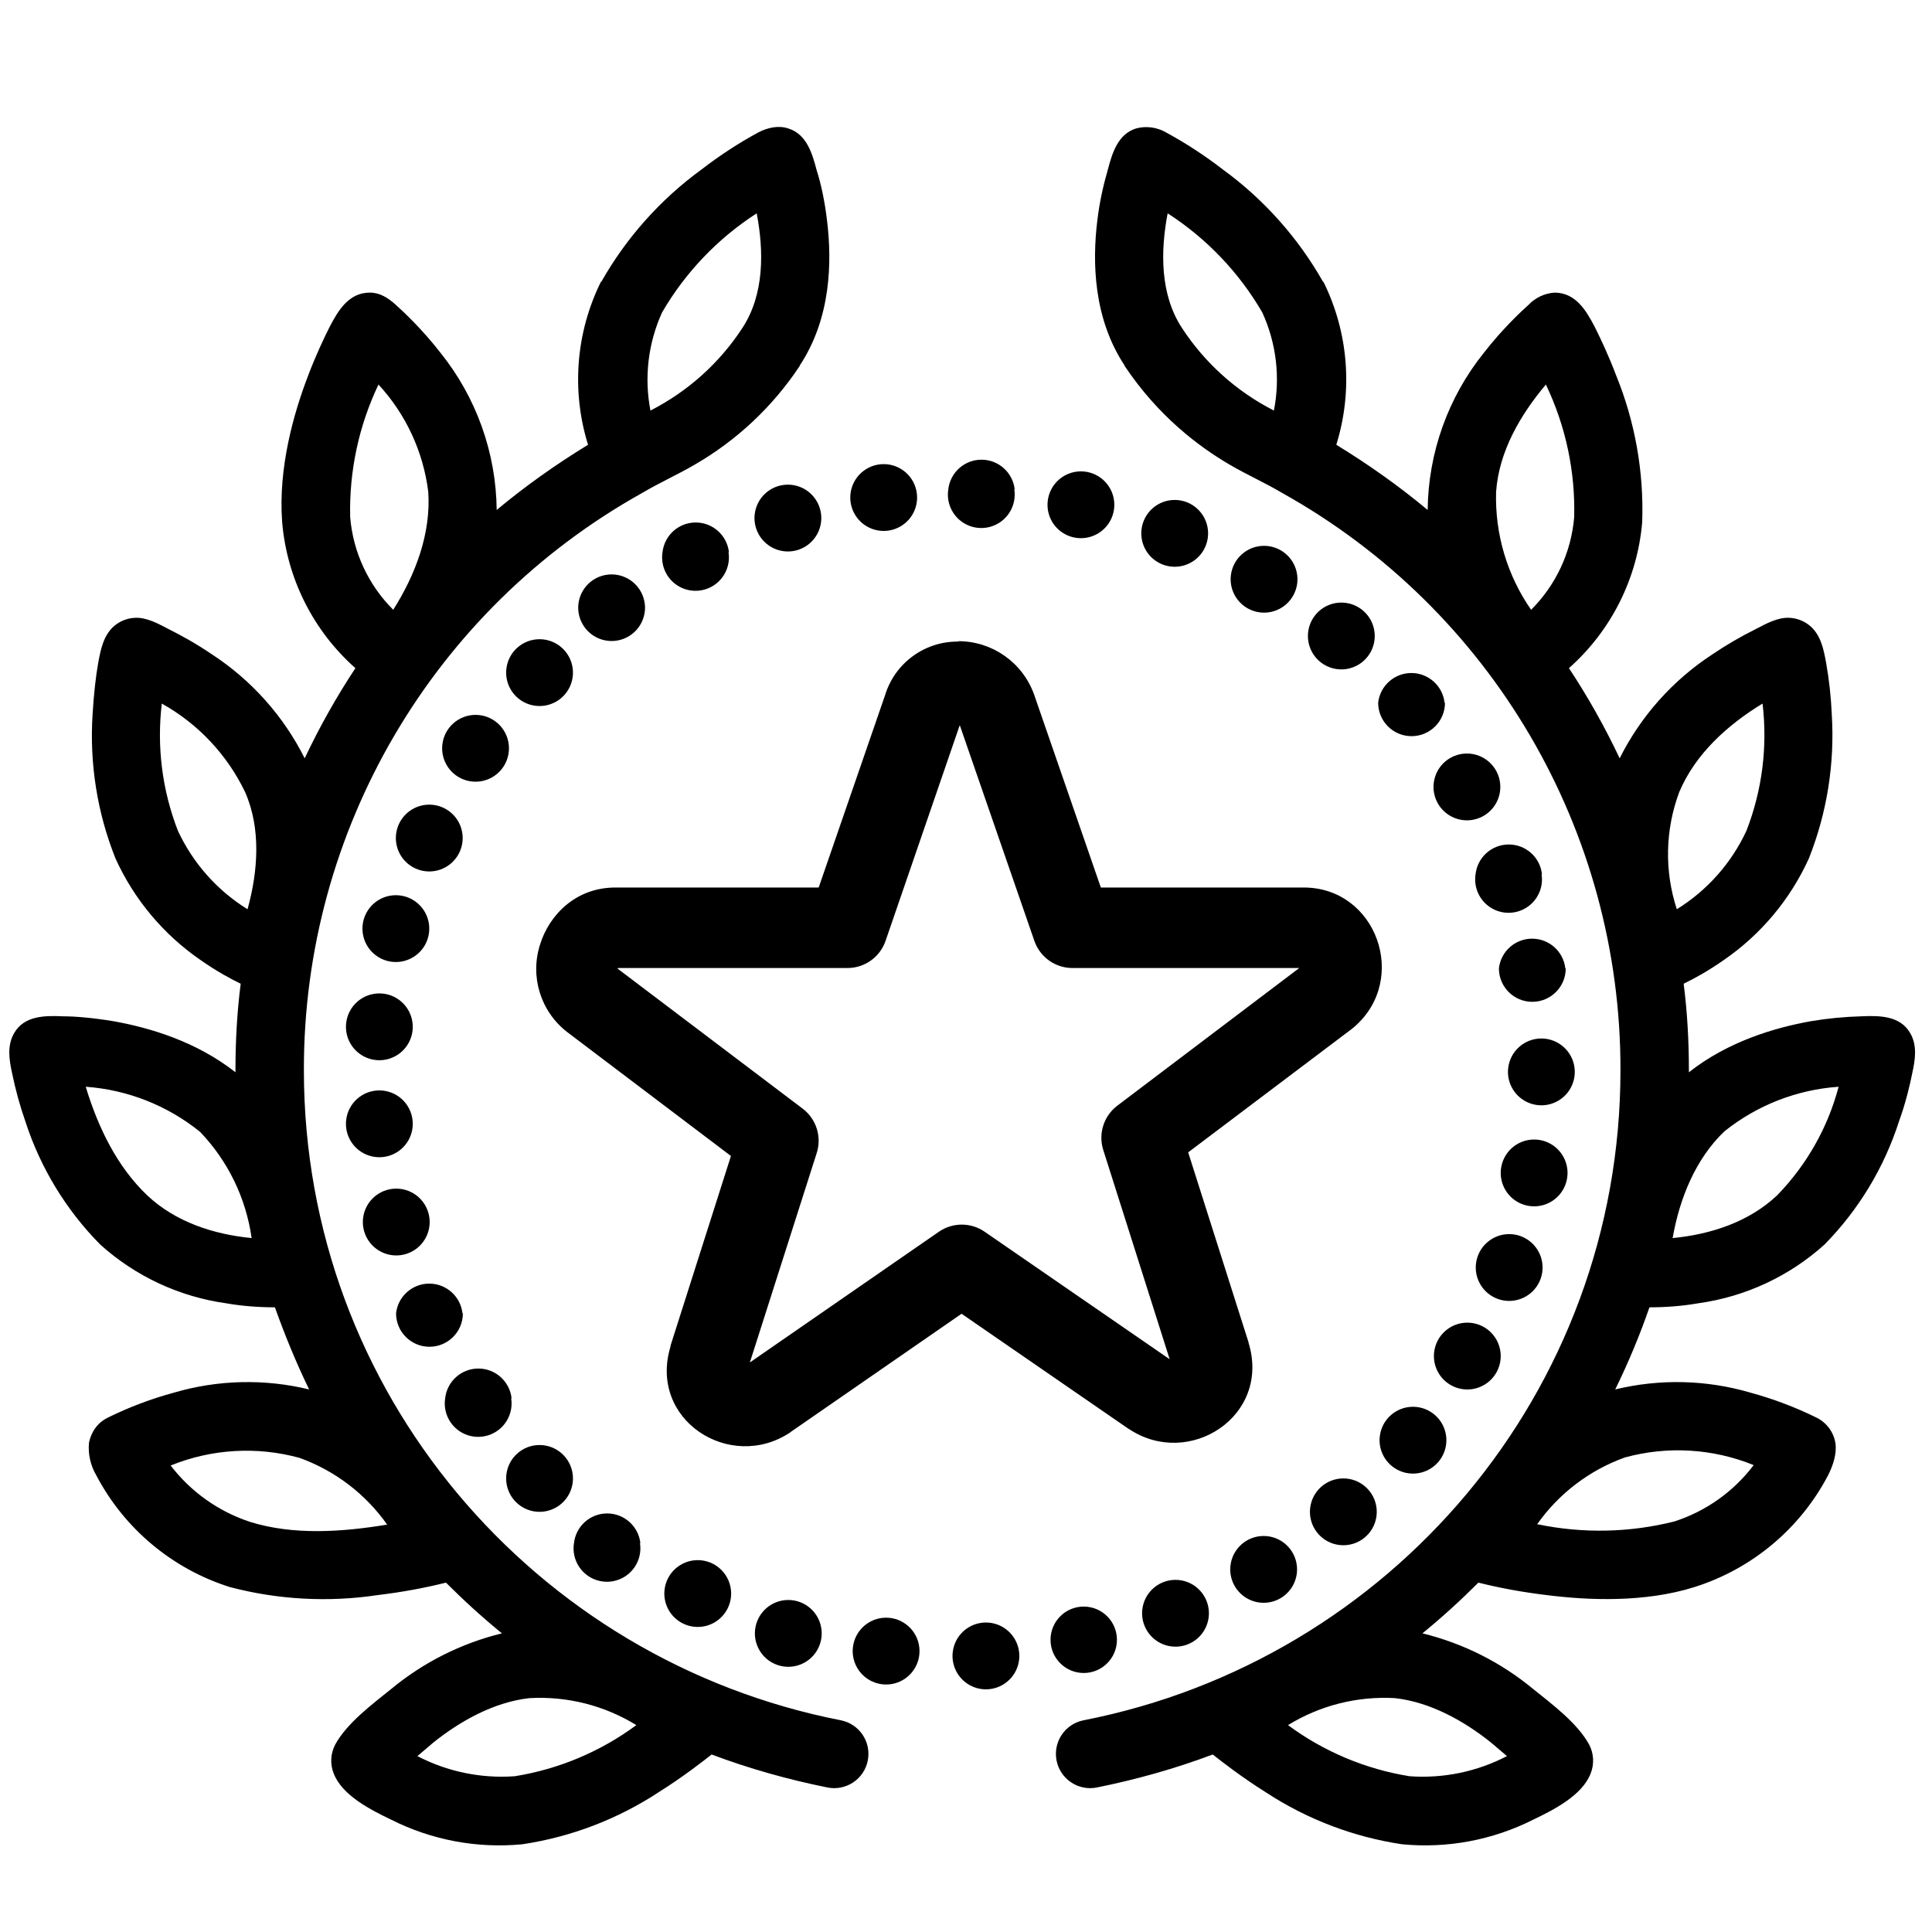
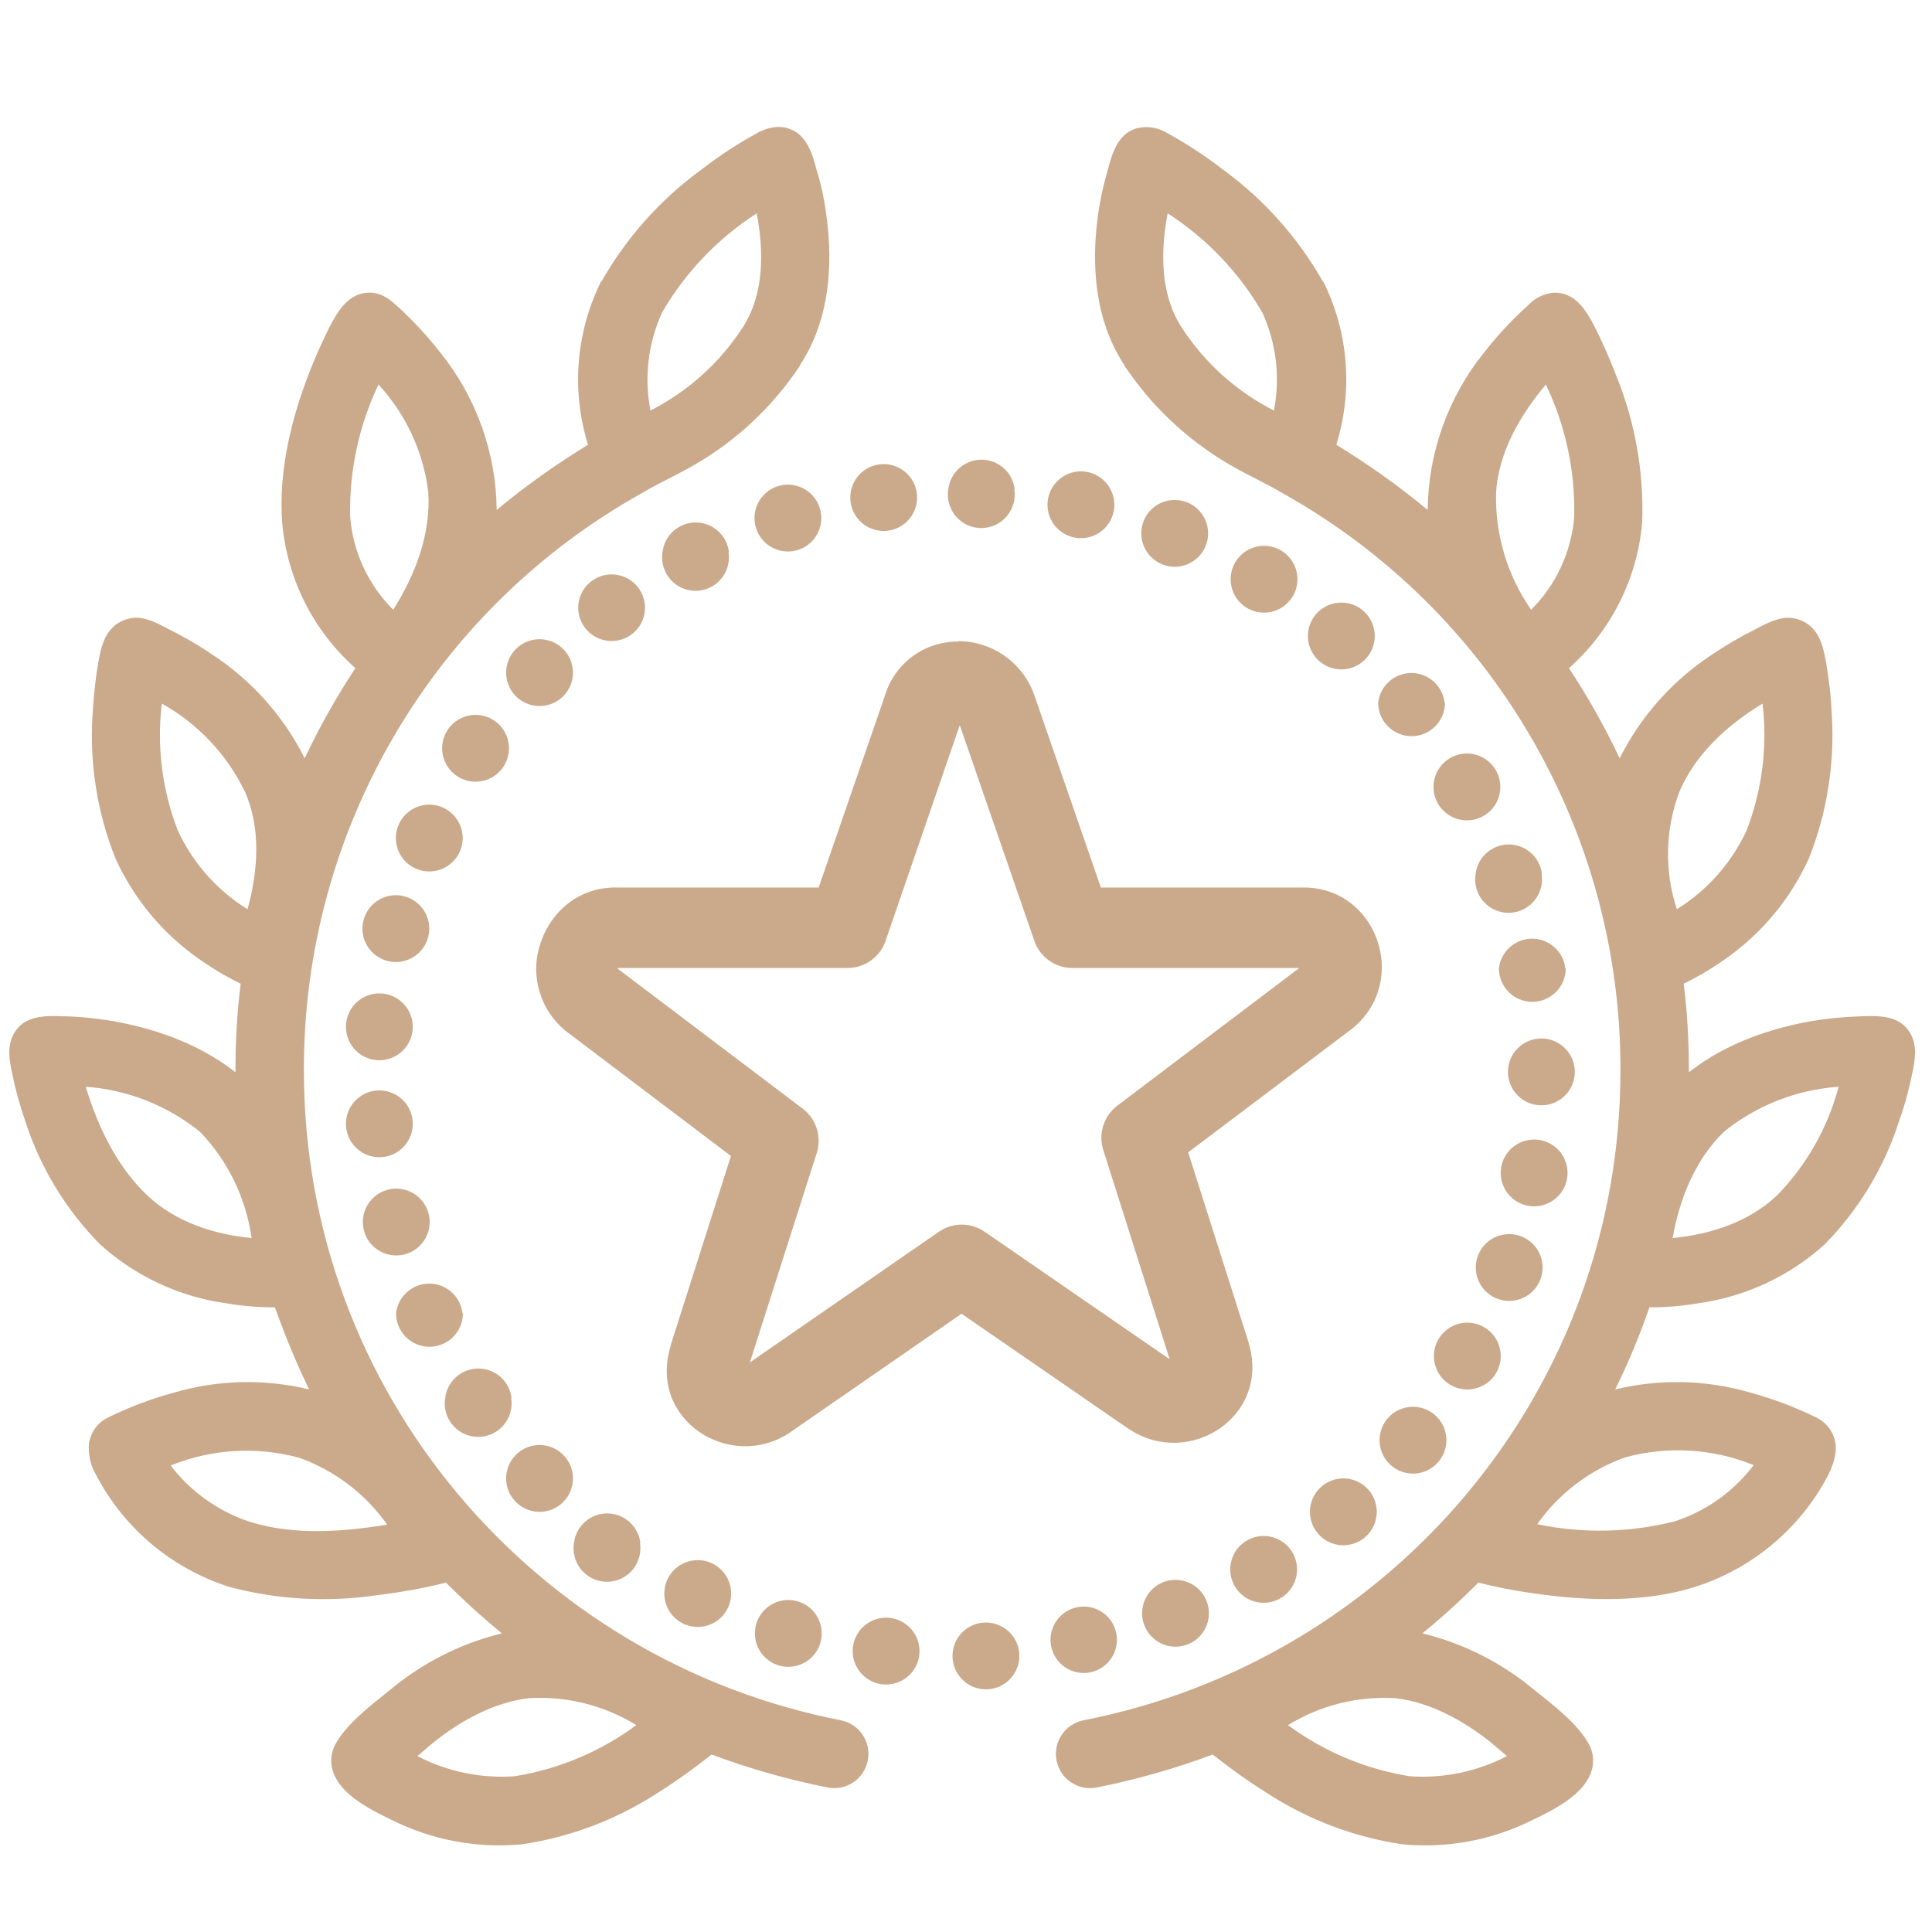
<svg aria-hidden="true" class="fc-gold svg-spot spotAward" width="48" height="48" viewBox="0 0 48 48">
-   <path fill="bronze" d="M32.87 7a8.85 8.85 0 0 0-2.49-2.79 10.5 10.5 0 0 0-1.41-.92.98.98 0 0 0-.74-.1c-.46.14-.6.62-.71 1.04-.09.31-.2.75-.26 1.27-.12 1-.1 2.4.68 3.58v.01c.83 1.24 1.83 2 2.62 2.46.43.25.88.45 1.3.7a16.38 16.38 0 0 1 8.4 14.34c0 8-5.72 14.66-13.34 16.15a.85.85 0 0 0 .33 1.67c.99-.2 1.95-.47 2.88-.82.23.18.7.55 1.32.94a8.46 8.46 0 0 0 3.38 1.29 5.96 5.96 0 0 0 3.26-.61c.5-.24 1.22-.6 1.43-1.15a.86.86 0 0 0-.04-.72c-.29-.53-.92-1-1.38-1.37a6.88 6.88 0 0 0-2.76-1.39c.49-.4.95-.82 1.39-1.26.56.14 1.12.24 1.7.31 1.03.13 2.43.19 3.67-.2a5.68 5.68 0 0 0 3.32-2.78c.12-.24.22-.53.18-.8a.86.86 0 0 0-.47-.63 9.14 9.14 0 0 0-1.64-.62 6.5 6.5 0 0 0-3.36-.08 18 18 0 0 0 .85-2.04c.4 0 .81-.03 1.21-.1a5.89 5.89 0 0 0 3.14-1.46 7.74 7.74 0 0 0 1.85-3.06c.17-.47.27-.9.33-1.2.07-.32.13-.68-.05-.99-.25-.44-.77-.44-1.22-.42a9.1 9.1 0 0 0-1.24.12c-.9.16-2.06.5-3.04 1.27v-.05c0-.73-.04-1.45-.13-2.15.25-.12.6-.31 1-.59a6.15 6.15 0 0 0 2.11-2.52 8.3 8.3 0 0 0 .57-3.58 9.7 9.7 0 0 0-.14-1.28c-.06-.33-.13-.69-.4-.92a.86.86 0 0 0-.5-.2c-.3-.02-.6.15-.85.28a9.3 9.3 0 0 0-1.08.63 6.63 6.63 0 0 0-2.3 2.58 18 18 0 0 0-1.26-2.24 5.46 5.46 0 0 0 1.82-3.63 8.85 8.85 0 0 0-.65-3.65c-.19-.5-.38-.9-.53-1.2-.21-.4-.47-.85-1-.85a.98.98 0 0 0-.64.3c-.2.18-.65.6-1.11 1.19a6.34 6.34 0 0 0-1.4 3.91c-.72-.6-1.47-1.13-2.27-1.62A5.47 5.47 0 0 0 32.88 7h-.01Zm-3.86-1.7a7.29 7.29 0 0 1 2.35 2.46 4 4 0 0 1 .29 2.44 5.96 5.96 0 0 1-2.29-2.06c-.54-.83-.53-1.9-.35-2.84Zm12.55 25.44c.17-.96.56-1.94 1.28-2.63A5.1 5.1 0 0 1 45.68 27a6.1 6.1 0 0 1-1.53 2.7c-.7.66-1.65.97-2.6 1.06Zm-3.37 7.13a4.55 4.55 0 0 1 2.18-1.66 5 5 0 0 1 3.2.19 4.02 4.02 0 0 1-1.97 1.4 7.6 7.6 0 0 1-3.4.07ZM32 42.86a4.57 4.57 0 0 1 2.66-.67c.89.1 1.73.58 2.38 1.1l.4.34a4.54 4.54 0 0 1-2.42.5A6.93 6.93 0 0 1 32 42.86Zm6.41-33.3a7.2 7.2 0 0 1 .7 3.29 3.68 3.68 0 0 1-1.07 2.3 4.88 4.88 0 0 1-.87-2.93c.07-1 .6-1.91 1.24-2.67Zm5.38 7.92a6.57 6.57 0 0 1-.4 3.16 4.55 4.55 0 0 1-1.73 1.95 4.4 4.4 0 0 1 .06-2.91c.4-.95 1.2-1.67 2.07-2.2Zm-19.95.55L22 23.38a1 1 0 0 1-.94.67h-5.71v.02l4.6 3.48a1 1 0 0 1 .34 1.1l-1.66 5.2 4.7-3.25a1 1 0 0 1 1.13 0l4.6 3.17-1.65-5.2a1 1 0 0 1 .35-1.1l4.52-3.42h-5.64a1 1 0 0 1-.94-.67l-1.85-5.35Zm-.03-2.1a2 2 0 0 1 1.88 1.32l1.66 4.8h5.04c1.81 0 2.62 2.28 1.26 3.46l-.06.05-4.07 3.07 1.5 4.72v.01c.56 1.83-1.48 3.13-2.96 2.15l-.02-.01-4.15-2.86-4.25 2.94-.01.01c-1.49.99-3.53-.31-2.97-2.14v-.02l1.5-4.71-4.07-3.08a1.98 1.98 0 0 1-.67-2.18c.22-.71.87-1.41 1.87-1.41h5.05l1.65-4.78a1.88 1.88 0 0 1 1.82-1.33Zm-9.58 20.71a.83.83 0 1 1-1.65 0 .83.83 0 0 1 1.65 0Zm-1.53-1.9a.83.83 0 1 1-1.64 0 .83.83 0 0 1 1.65 0Zm-1.2-2.11a.83.83 0 1 1-1.66 0 .83.83 0 0 1 1.65 0Zm-.83-2.36a.83.83 0 1 1-1.65 0 .83.83 0 0 1 1.65 0Zm-.42-2.44a.83.83 0 1 1-1.65 0 .83.83 0 0 1 1.65 0Zm0-2.41a.83.83 0 1 1-1.65 0 .83.83 0 0 1 1.65 0Zm.41-2.44a.83.83 0 1 1-1.65 0 .83.83 0 0 1 1.65 0Zm.83-2.25a.83.83 0 1 1-1.65 0 .83.83 0 0 1 1.65 0Zm1.15-2.23a.83.83 0 1 1-1.65 0 .83.83 0 0 1 1.65 0Zm1.59-1.88a.83.83 0 1 1-1.65 0 .83.83 0 0 1 1.65 0ZM16.02 15a.83.83 0 1 1-1.65.01.83.83 0 0 1 1.65 0Zm2.08-1.28a.83.83 0 1 1-1.64 0 .83.83 0 0 1 1.65 0Zm2.3-.94a.83.83 0 1 1-1.65 0 .83.83 0 0 1 1.65 0Zm2.38-.51a.83.83 0 1 1-1.65 0 .83.83 0 0 1 1.65 0Zm2.42-.11a.83.83 0 1 1-1.64 0 .83.83 0 0 1 1.65 0Zm2.48.29a.83.83 0 1 1-1.65 0 .83.83 0 0 1 1.65 0Zm2.33.71a.83.83 0 1 1-1.65 0 .83.83 0 0 1 1.65 0Zm2.22 1.14a.83.83 0 1 1-1.65 0 .83.83 0 0 1 1.65 0Zm1.92 1.41a.83.83 0 1 1-1.65 0 .83.83 0 0 1 1.65 0Zm1.75 1.75a.83.83 0 1 1-1.66 0 .83.83 0 0 1 1.65 0Zm1.37 2a.83.83 0 1 1-1.65 0 .83.83 0 0 1 1.65 0Zm1.03 2.26a.83.83 0 1 1-1.64 0 .83.83 0 0 1 1.65 0Zm.6 2.34a.83.83 0 1 1-1.66 0 .83.83 0 0 1 1.65 0Zm.22 2.48a.83.83 0 1 1-1.65 0 .83.83 0 0 1 1.65 0Zm-.18 2.51a.83.83 0 1 1-1.65 0 .83.83 0 0 1 1.65 0Zm-.62 2.35a.83.83 0 1 1-1.65 0 .83.83 0 0 1 1.65 0Zm-1.04 2.2a.83.83 0 1 1-1.65 0 .83.83 0 0 1 1.65 0Zm-1.35 2.09a.83.83 0 1 1-1.65 0 .83.83 0 0 1 1.65 0Zm-1.73 1.78a.83.83 0 1 1-1.65 0 .83.83 0 0 1 1.65 0Zm-1.98 1.43a.83.83 0 1 1-1.65 0 .83.83 0 0 1 1.65 0Zm-2.19 1.09a.83.83 0 1 1-1.65 0 .83.83 0 0 1 1.65 0Zm-2.28.75a.82.82 0 1 1-1.65 0 .82.82 0 0 1 1.65 0Zm-2.43.31a.83.83 0 1 1-1.65 0 .83.83 0 0 1 1.65 0Zm-2.48-.12a.83.83 0 1 1-1.65 0 .83.83 0 0 1 1.65 0Zm-2.43-.44a.83.83 0 1 1-1.65 0 .83.83 0 0 1 1.65 0Zm-2.25-.99a.83.83 0 1 1-1.65 0 .83.83 0 0 1 1.65 0Zm-2.26-1.16a.83.83 0 1 1-1.64 0 .83.83 0 0 1 1.65 0ZM14.94 7a8.85 8.85 0 0 1 2.49-2.79 10.5 10.5 0 0 1 1.41-.92c.23-.12.5-.18.74-.1.46.14.6.62.71 1.04.1.31.2.75.26 1.27.12 1 .1 2.4-.68 3.58v.01a7.82 7.82 0 0 1-2.62 2.46c-.43.25-.88.45-1.3.7a16.38 16.38 0 0 0-8.4 14.34c0 8 5.73 14.66 13.34 16.15a.85.85 0 0 1-.33 1.67c-.99-.2-1.95-.47-2.88-.82-.23.18-.7.55-1.32.94a8.46 8.46 0 0 1-3.38 1.29 5.96 5.96 0 0 1-3.26-.61c-.5-.24-1.22-.6-1.43-1.15a.86.86 0 0 1 .04-.72c.29-.53.92-1 1.38-1.37a6.88 6.88 0 0 1 2.76-1.39c-.49-.4-.95-.82-1.39-1.26-.56.14-1.12.24-1.7.31a9.12 9.12 0 0 1-3.67-.2 5.68 5.68 0 0 1-3.32-2.78 1.35 1.35 0 0 1-.18-.8c.02-.1.1-.45.47-.63a9.13 9.13 0 0 1 1.64-.62 6.5 6.5 0 0 1 3.36-.08c-.32-.66-.6-1.34-.85-2.04-.4 0-.81-.03-1.21-.1a5.89 5.89 0 0 1-3.13-1.46 7.74 7.74 0 0 1-1.86-3.06 9.2 9.2 0 0 1-.33-1.2c-.07-.32-.13-.68.05-.99.25-.44.77-.44 1.22-.42.31 0 .75.04 1.24.12.9.16 2.06.5 3.04 1.27v-.05c0-.73.04-1.45.13-2.15-.25-.12-.6-.31-1-.59a6.15 6.15 0 0 1-2.11-2.52 8.22 8.22 0 0 1-.57-3.58c.03-.5.08-.95.14-1.28.06-.33.13-.69.4-.92a.86.86 0 0 1 .5-.2c.3-.02.6.15.85.28.28.14.67.35 1.08.63a6.63 6.63 0 0 1 2.3 2.58 18 18 0 0 1 1.26-2.24 5.46 5.46 0 0 1-1.82-3.63c-.1-1.34.28-2.69.65-3.65.19-.5.38-.9.53-1.2.21-.4.47-.85 1-.85.25 0 .45.13.64.3.2.18.65.6 1.11 1.19a6.34 6.34 0 0 1 1.4 3.91c.72-.6 1.47-1.13 2.27-1.62A5.47 5.47 0 0 1 14.93 7h.01Zm3.86-1.7a7.29 7.29 0 0 0-2.35 2.46 4.04 4.04 0 0 0-.29 2.44 5.96 5.96 0 0 0 2.29-2.06c.54-.83.53-1.9.35-2.84ZM6.25 30.75a4.77 4.77 0 0 0-1.28-2.63A5.1 5.1 0 0 0 2.13 27c.3.99.77 1.98 1.53 2.7.7.66 1.65.97 2.6 1.06Zm3.37 7.13a4.55 4.55 0 0 0-2.18-1.66 5 5 0 0 0-3.2.19 4.1 4.1 0 0 0 1.97 1.4c1.09.34 2.3.25 3.4.07Zm6.19 4.98a4.57 4.57 0 0 0-2.66-.67c-.89.1-1.73.58-2.38 1.1l-.4.34a4.54 4.54 0 0 0 2.42.5 6.93 6.93 0 0 0 3.02-1.27ZM9.4 9.56a7.26 7.26 0 0 0-.7 3.29 3.68 3.68 0 0 0 1.07 2.3c.55-.87.94-1.89.87-2.93A4.8 4.8 0 0 0 9.4 9.55Zm-5.38 7.92a6.57 6.57 0 0 0 .4 3.16 4.55 4.55 0 0 0 1.73 1.95c.26-.94.34-2-.06-2.91a4.99 4.99 0 0 0-2.07-2.2Z" />
+   <path fill="#cba98b" d="M32.87 7a8.85 8.85 0 0 0-2.49-2.79 10.5 10.5 0 0 0-1.41-.92.98.98 0 0 0-.74-.1c-.46.14-.6.62-.71 1.04-.09.31-.2.75-.26 1.27-.12 1-.1 2.4.68 3.58v.01c.83 1.24 1.83 2 2.62 2.46.43.25.88.45 1.3.7a16.38 16.38 0 0 1 8.4 14.34c0 8-5.72 14.66-13.34 16.15a.85.85 0 0 0 .33 1.67c.99-.2 1.95-.47 2.88-.82.23.18.7.55 1.32.94a8.46 8.46 0 0 0 3.38 1.29 5.96 5.96 0 0 0 3.26-.61c.5-.24 1.22-.6 1.43-1.15a.86.86 0 0 0-.04-.72c-.29-.53-.92-1-1.38-1.37a6.88 6.88 0 0 0-2.76-1.39c.49-.4.95-.82 1.39-1.26.56.14 1.12.24 1.7.31 1.03.13 2.43.19 3.67-.2a5.68 5.68 0 0 0 3.32-2.78c.12-.24.22-.53.18-.8a.86.86 0 0 0-.47-.63 9.14 9.14 0 0 0-1.64-.62 6.5 6.5 0 0 0-3.36-.08 18 18 0 0 0 .85-2.04c.4 0 .81-.03 1.21-.1a5.89 5.89 0 0 0 3.14-1.46 7.74 7.74 0 0 0 1.85-3.06c.17-.47.27-.9.33-1.2.07-.32.13-.68-.05-.99-.25-.44-.77-.44-1.22-.42a9.1 9.1 0 0 0-1.24.12c-.9.16-2.06.5-3.04 1.27v-.05c0-.73-.04-1.45-.13-2.15.25-.12.6-.31 1-.59a6.15 6.15 0 0 0 2.11-2.52 8.3 8.3 0 0 0 .57-3.58 9.7 9.7 0 0 0-.14-1.28c-.06-.33-.13-.69-.4-.92a.86.86 0 0 0-.5-.2c-.3-.02-.6.15-.85.28a9.3 9.3 0 0 0-1.08.63 6.63 6.63 0 0 0-2.3 2.58 18 18 0 0 0-1.26-2.24 5.46 5.46 0 0 0 1.82-3.63 8.85 8.85 0 0 0-.65-3.65c-.19-.5-.38-.9-.53-1.2-.21-.4-.47-.85-1-.85a.98.98 0 0 0-.64.3c-.2.18-.65.6-1.11 1.19a6.34 6.34 0 0 0-1.4 3.91c-.72-.6-1.47-1.13-2.27-1.62A5.47 5.47 0 0 0 32.88 7h-.01Zm-3.86-1.7a7.29 7.29 0 0 1 2.35 2.46 4 4 0 0 1 .29 2.44 5.96 5.96 0 0 1-2.29-2.06c-.54-.83-.53-1.9-.35-2.84Zm12.55 25.44c.17-.96.56-1.94 1.28-2.63A5.1 5.1 0 0 1 45.68 27a6.1 6.1 0 0 1-1.53 2.7c-.7.66-1.65.97-2.6 1.06Zm-3.37 7.13a4.55 4.55 0 0 1 2.18-1.66 5 5 0 0 1 3.2.19 4.02 4.02 0 0 1-1.97 1.4 7.6 7.6 0 0 1-3.4.07ZM32 42.86a4.57 4.57 0 0 1 2.66-.67c.89.1 1.73.58 2.38 1.1l.4.34a4.54 4.54 0 0 1-2.42.5A6.93 6.93 0 0 1 32 42.86Zm6.41-33.3a7.2 7.2 0 0 1 .7 3.29 3.68 3.68 0 0 1-1.07 2.3 4.88 4.88 0 0 1-.87-2.93c.07-1 .6-1.91 1.24-2.67Zm5.38 7.92a6.57 6.57 0 0 1-.4 3.16 4.55 4.55 0 0 1-1.73 1.95 4.4 4.4 0 0 1 .06-2.91c.4-.95 1.2-1.67 2.07-2.2Zm-19.95.55L22 23.38a1 1 0 0 1-.94.67h-5.71v.02l4.6 3.48a1 1 0 0 1 .34 1.1l-1.66 5.2 4.7-3.25a1 1 0 0 1 1.13 0l4.6 3.17-1.65-5.2a1 1 0 0 1 .35-1.1l4.52-3.42h-5.64a1 1 0 0 1-.94-.67l-1.85-5.35Zm-.03-2.1a2 2 0 0 1 1.88 1.32l1.66 4.8h5.04c1.81 0 2.62 2.28 1.26 3.46l-.06.05-4.07 3.07 1.5 4.72v.01c.56 1.83-1.48 3.13-2.96 2.15l-.02-.01-4.15-2.86-4.25 2.94-.01.01c-1.49.99-3.53-.31-2.97-2.14v-.02l1.5-4.71-4.07-3.08a1.98 1.98 0 0 1-.67-2.18c.22-.71.87-1.41 1.87-1.41h5.05l1.65-4.78a1.88 1.88 0 0 1 1.82-1.33Zm-9.58 20.71a.83.83 0 1 1-1.65 0 .83.83 0 0 1 1.65 0Zm-1.53-1.9a.83.83 0 1 1-1.64 0 .83.83 0 0 1 1.65 0Zm-1.2-2.11a.83.83 0 1 1-1.66 0 .83.83 0 0 1 1.65 0Zm-.83-2.36a.83.83 0 1 1-1.65 0 .83.83 0 0 1 1.65 0Zm-.42-2.44a.83.83 0 1 1-1.65 0 .83.83 0 0 1 1.65 0Zm0-2.41a.83.83 0 1 1-1.65 0 .83.83 0 0 1 1.65 0Zm.41-2.44a.83.83 0 1 1-1.65 0 .83.83 0 0 1 1.65 0Zm.83-2.25a.83.83 0 1 1-1.65 0 .83.83 0 0 1 1.65 0Zm1.15-2.23a.83.83 0 1 1-1.65 0 .83.83 0 0 1 1.65 0Zm1.59-1.88a.83.83 0 1 1-1.65 0 .83.83 0 0 1 1.65 0ZM16.02 15a.83.83 0 1 1-1.65.01.83.83 0 0 1 1.65 0Zm2.08-1.28a.83.83 0 1 1-1.64 0 .83.83 0 0 1 1.65 0Zm2.3-.94a.83.83 0 1 1-1.65 0 .83.83 0 0 1 1.65 0Zm2.38-.51a.83.83 0 1 1-1.65 0 .83.83 0 0 1 1.65 0Zm2.42-.11a.83.83 0 1 1-1.64 0 .83.83 0 0 1 1.65 0Zm2.48.29a.83.83 0 1 1-1.65 0 .83.83 0 0 1 1.65 0Zm2.33.71a.83.83 0 1 1-1.65 0 .83.83 0 0 1 1.65 0Zm2.22 1.14a.83.83 0 1 1-1.65 0 .83.83 0 0 1 1.65 0Zm1.92 1.41a.83.83 0 1 1-1.65 0 .83.83 0 0 1 1.65 0Zm1.75 1.75a.83.83 0 1 1-1.66 0 .83.83 0 0 1 1.65 0Zm1.37 2a.83.83 0 1 1-1.65 0 .83.83 0 0 1 1.65 0Zm1.03 2.26a.83.83 0 1 1-1.64 0 .83.83 0 0 1 1.65 0Zm.6 2.34a.83.83 0 1 1-1.66 0 .83.83 0 0 1 1.65 0Zm.22 2.48a.83.83 0 1 1-1.65 0 .83.83 0 0 1 1.65 0Zm-.18 2.51a.83.83 0 1 1-1.65 0 .83.83 0 0 1 1.65 0Zm-.62 2.35a.83.83 0 1 1-1.65 0 .83.83 0 0 1 1.65 0Zm-1.04 2.2a.83.83 0 1 1-1.65 0 .83.83 0 0 1 1.65 0Zm-1.35 2.09a.83.83 0 1 1-1.65 0 .83.83 0 0 1 1.65 0Zm-1.73 1.78a.83.83 0 1 1-1.65 0 .83.83 0 0 1 1.65 0Zm-1.98 1.43a.83.83 0 1 1-1.65 0 .83.83 0 0 1 1.65 0Zm-2.19 1.09a.83.83 0 1 1-1.65 0 .83.83 0 0 1 1.65 0Zm-2.28.75a.82.82 0 1 1-1.65 0 .82.82 0 0 1 1.65 0Zm-2.43.31a.83.83 0 1 1-1.65 0 .83.83 0 0 1 1.65 0Zm-2.48-.12a.83.83 0 1 1-1.65 0 .83.83 0 0 1 1.65 0Zm-2.43-.44a.83.83 0 1 1-1.65 0 .83.83 0 0 1 1.65 0Zm-2.25-.99a.83.83 0 1 1-1.65 0 .83.83 0 0 1 1.65 0Zm-2.26-1.16a.83.83 0 1 1-1.64 0 .83.83 0 0 1 1.65 0ZM14.94 7a8.85 8.85 0 0 1 2.49-2.79 10.5 10.5 0 0 1 1.41-.92c.23-.12.5-.18.74-.1.46.14.6.62.71 1.04.1.31.2.75.26 1.27.12 1 .1 2.4-.68 3.58v.01a7.82 7.82 0 0 1-2.62 2.46c-.43.25-.88.45-1.3.7a16.38 16.38 0 0 0-8.4 14.34c0 8 5.73 14.66 13.34 16.15a.85.85 0 0 1-.33 1.67c-.99-.2-1.95-.47-2.88-.82-.23.18-.7.55-1.32.94a8.46 8.46 0 0 1-3.38 1.29 5.96 5.96 0 0 1-3.26-.61c-.5-.24-1.22-.6-1.43-1.15a.86.86 0 0 1 .04-.72c.29-.53.92-1 1.38-1.37a6.88 6.88 0 0 1 2.76-1.39c-.49-.4-.95-.82-1.39-1.26-.56.14-1.12.24-1.7.31a9.12 9.12 0 0 1-3.67-.2 5.68 5.68 0 0 1-3.32-2.78 1.35 1.35 0 0 1-.18-.8c.02-.1.1-.45.47-.63a9.13 9.13 0 0 1 1.64-.62 6.5 6.5 0 0 1 3.36-.08c-.32-.66-.6-1.34-.85-2.04-.4 0-.81-.03-1.21-.1a5.89 5.89 0 0 1-3.13-1.46 7.74 7.74 0 0 1-1.86-3.06 9.2 9.2 0 0 1-.33-1.2c-.07-.32-.13-.68.05-.99.25-.44.77-.44 1.22-.42.31 0 .75.04 1.24.12.9.16 2.06.5 3.04 1.27v-.05c0-.73.04-1.45.13-2.15-.25-.12-.6-.31-1-.59a6.15 6.15 0 0 1-2.11-2.52 8.22 8.22 0 0 1-.57-3.58c.03-.5.08-.95.14-1.28.06-.33.13-.69.4-.92a.86.86 0 0 1 .5-.2c.3-.02.6.15.85.28.28.14.67.35 1.08.63a6.63 6.63 0 0 1 2.3 2.58 18 18 0 0 1 1.26-2.24 5.46 5.46 0 0 1-1.82-3.63c-.1-1.34.28-2.69.65-3.65.19-.5.38-.9.53-1.2.21-.4.47-.85 1-.85.25 0 .45.13.64.3.2.18.65.6 1.11 1.19a6.34 6.34 0 0 1 1.4 3.91c.72-.6 1.47-1.13 2.27-1.62A5.47 5.47 0 0 1 14.93 7h.01Zm3.86-1.7a7.29 7.29 0 0 0-2.35 2.46 4.04 4.04 0 0 0-.29 2.44 5.96 5.96 0 0 0 2.29-2.06c.54-.83.53-1.9.35-2.84ZM6.25 30.75a4.77 4.77 0 0 0-1.28-2.63A5.1 5.1 0 0 0 2.13 27c.3.99.77 1.98 1.53 2.7.7.66 1.65.97 2.6 1.06Zm3.37 7.13a4.55 4.55 0 0 0-2.18-1.66 5 5 0 0 0-3.2.19 4.1 4.1 0 0 0 1.97 1.4c1.09.34 2.3.25 3.4.07Zm6.19 4.98a4.57 4.57 0 0 0-2.66-.67c-.89.1-1.73.58-2.38 1.1l-.4.34a4.54 4.54 0 0 0 2.42.5 6.93 6.93 0 0 0 3.02-1.27ZM9.4 9.56a7.26 7.26 0 0 0-.7 3.29 3.68 3.68 0 0 0 1.07 2.3c.55-.87.94-1.89.87-2.93A4.8 4.8 0 0 0 9.4 9.55Zm-5.38 7.92a6.57 6.57 0 0 0 .4 3.16 4.55 4.55 0 0 0 1.73 1.95c.26-.94.34-2-.06-2.91a4.99 4.99 0 0 0-2.07-2.2Z" />
</svg>
